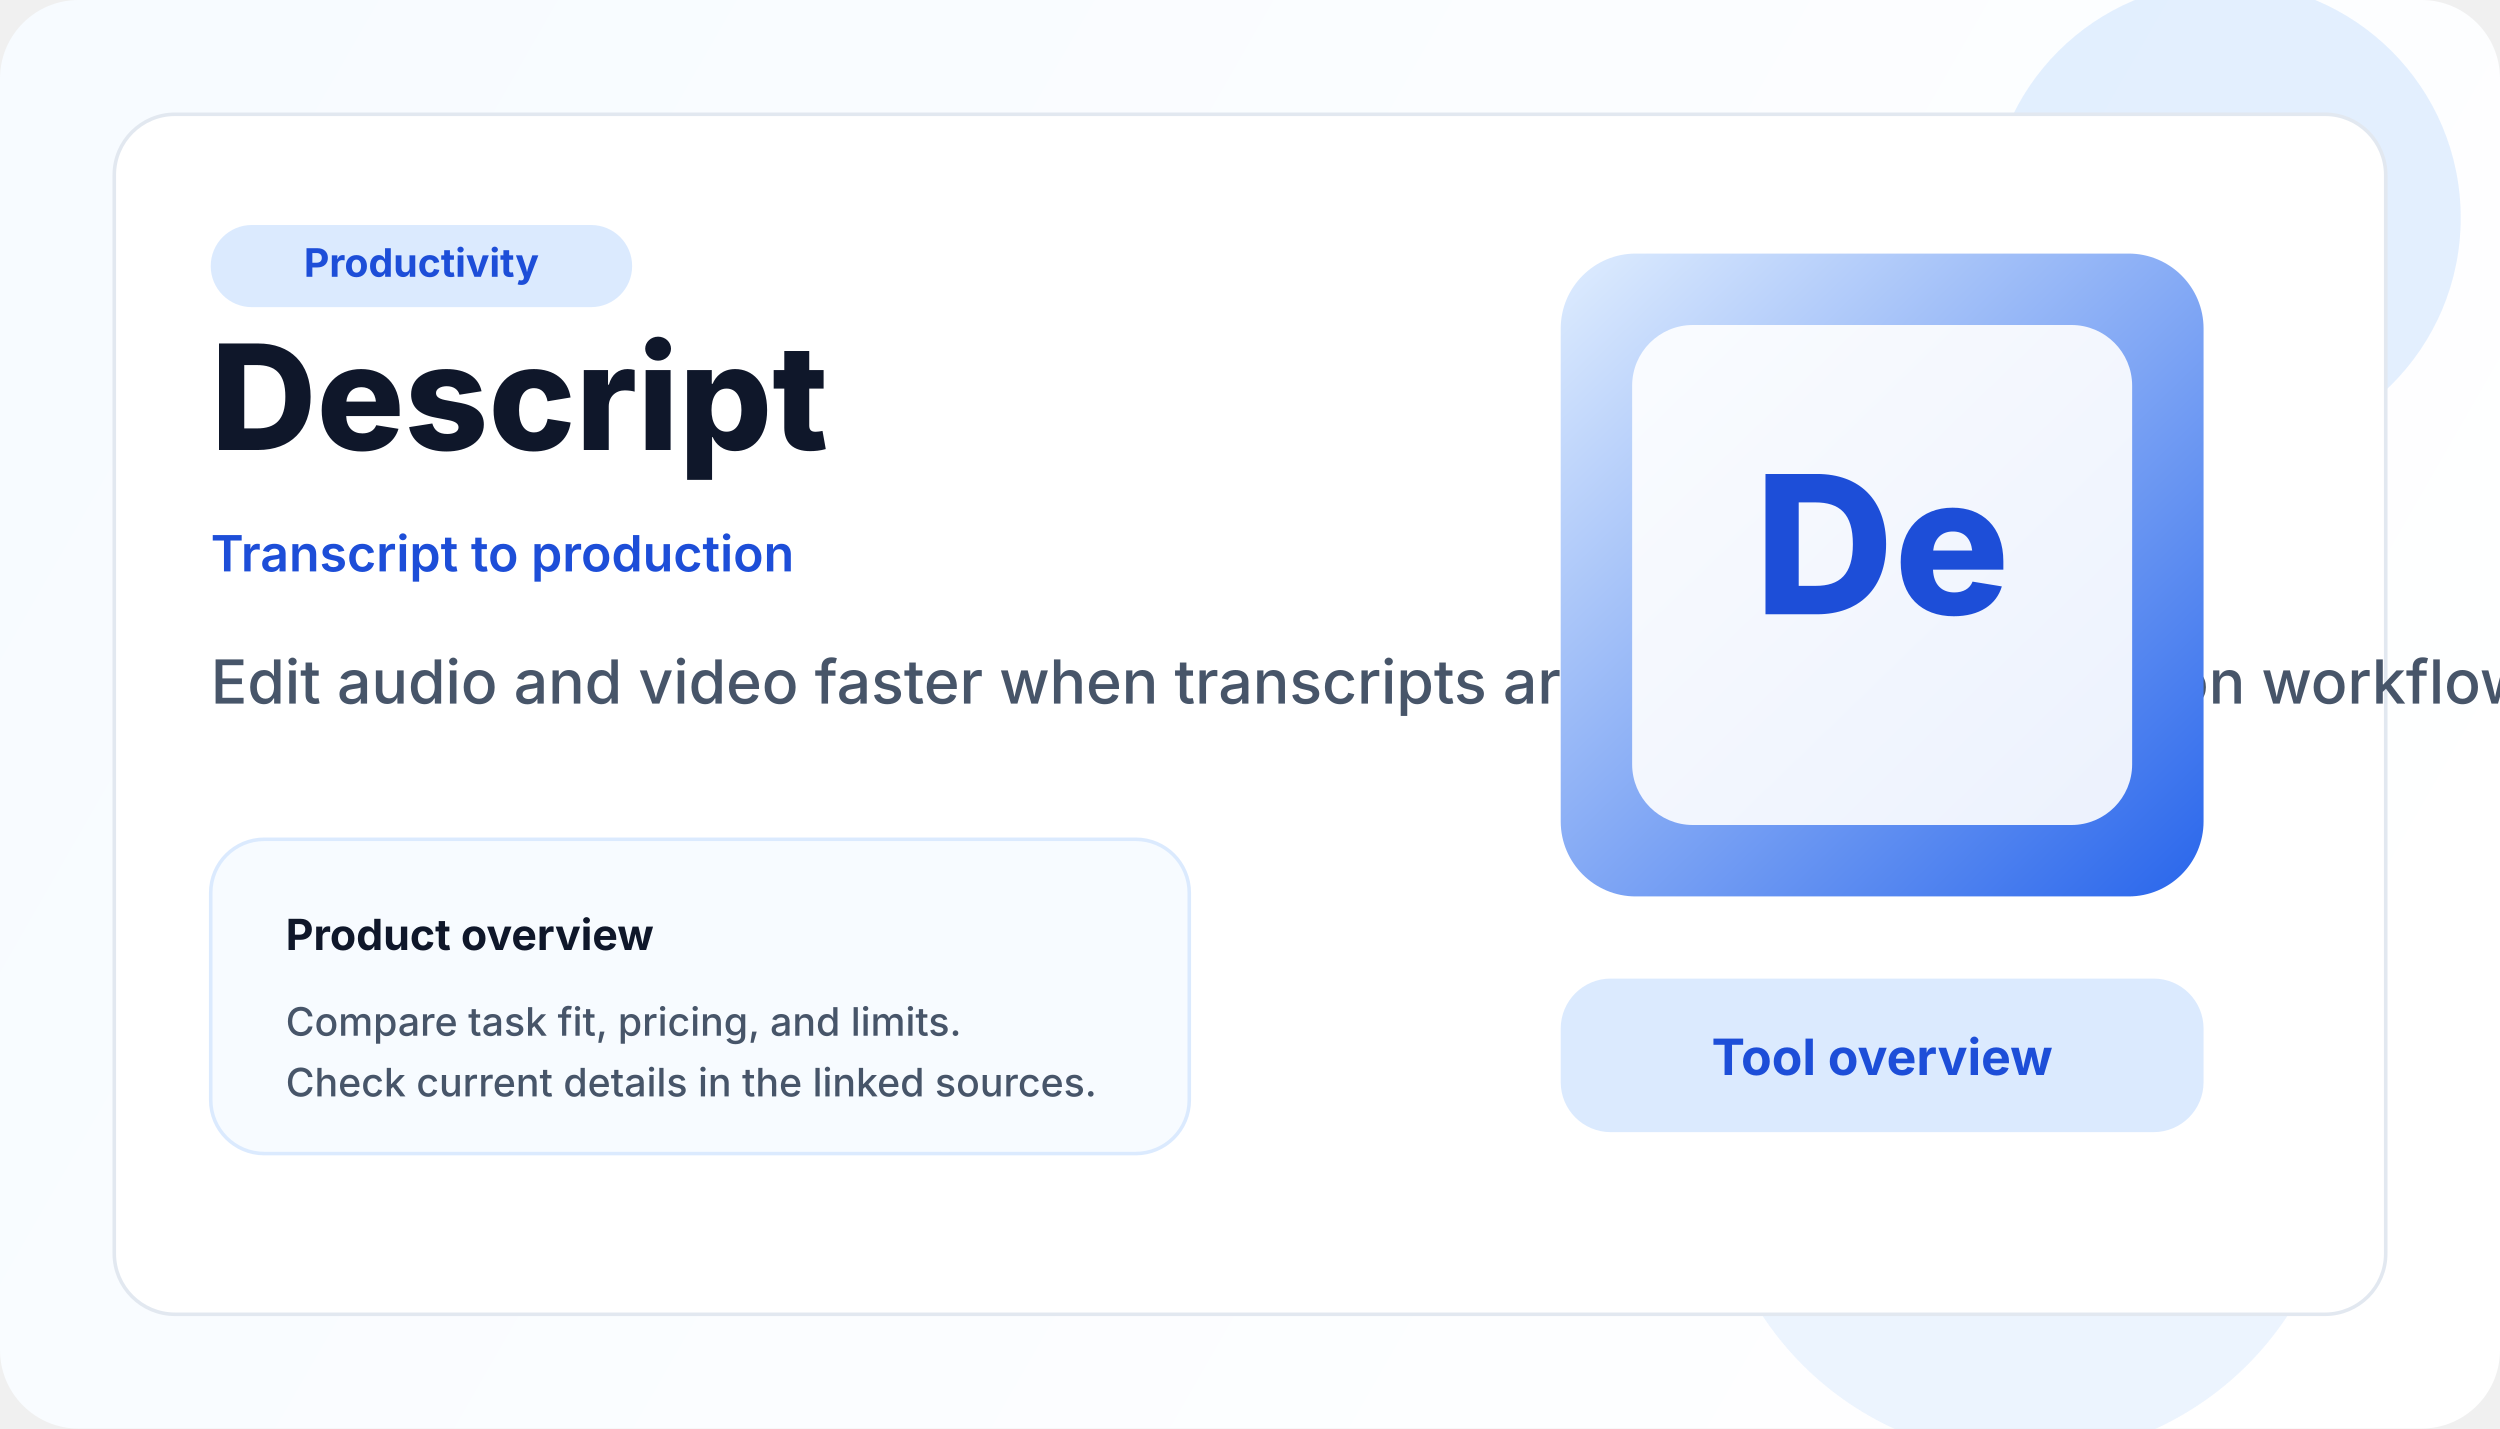
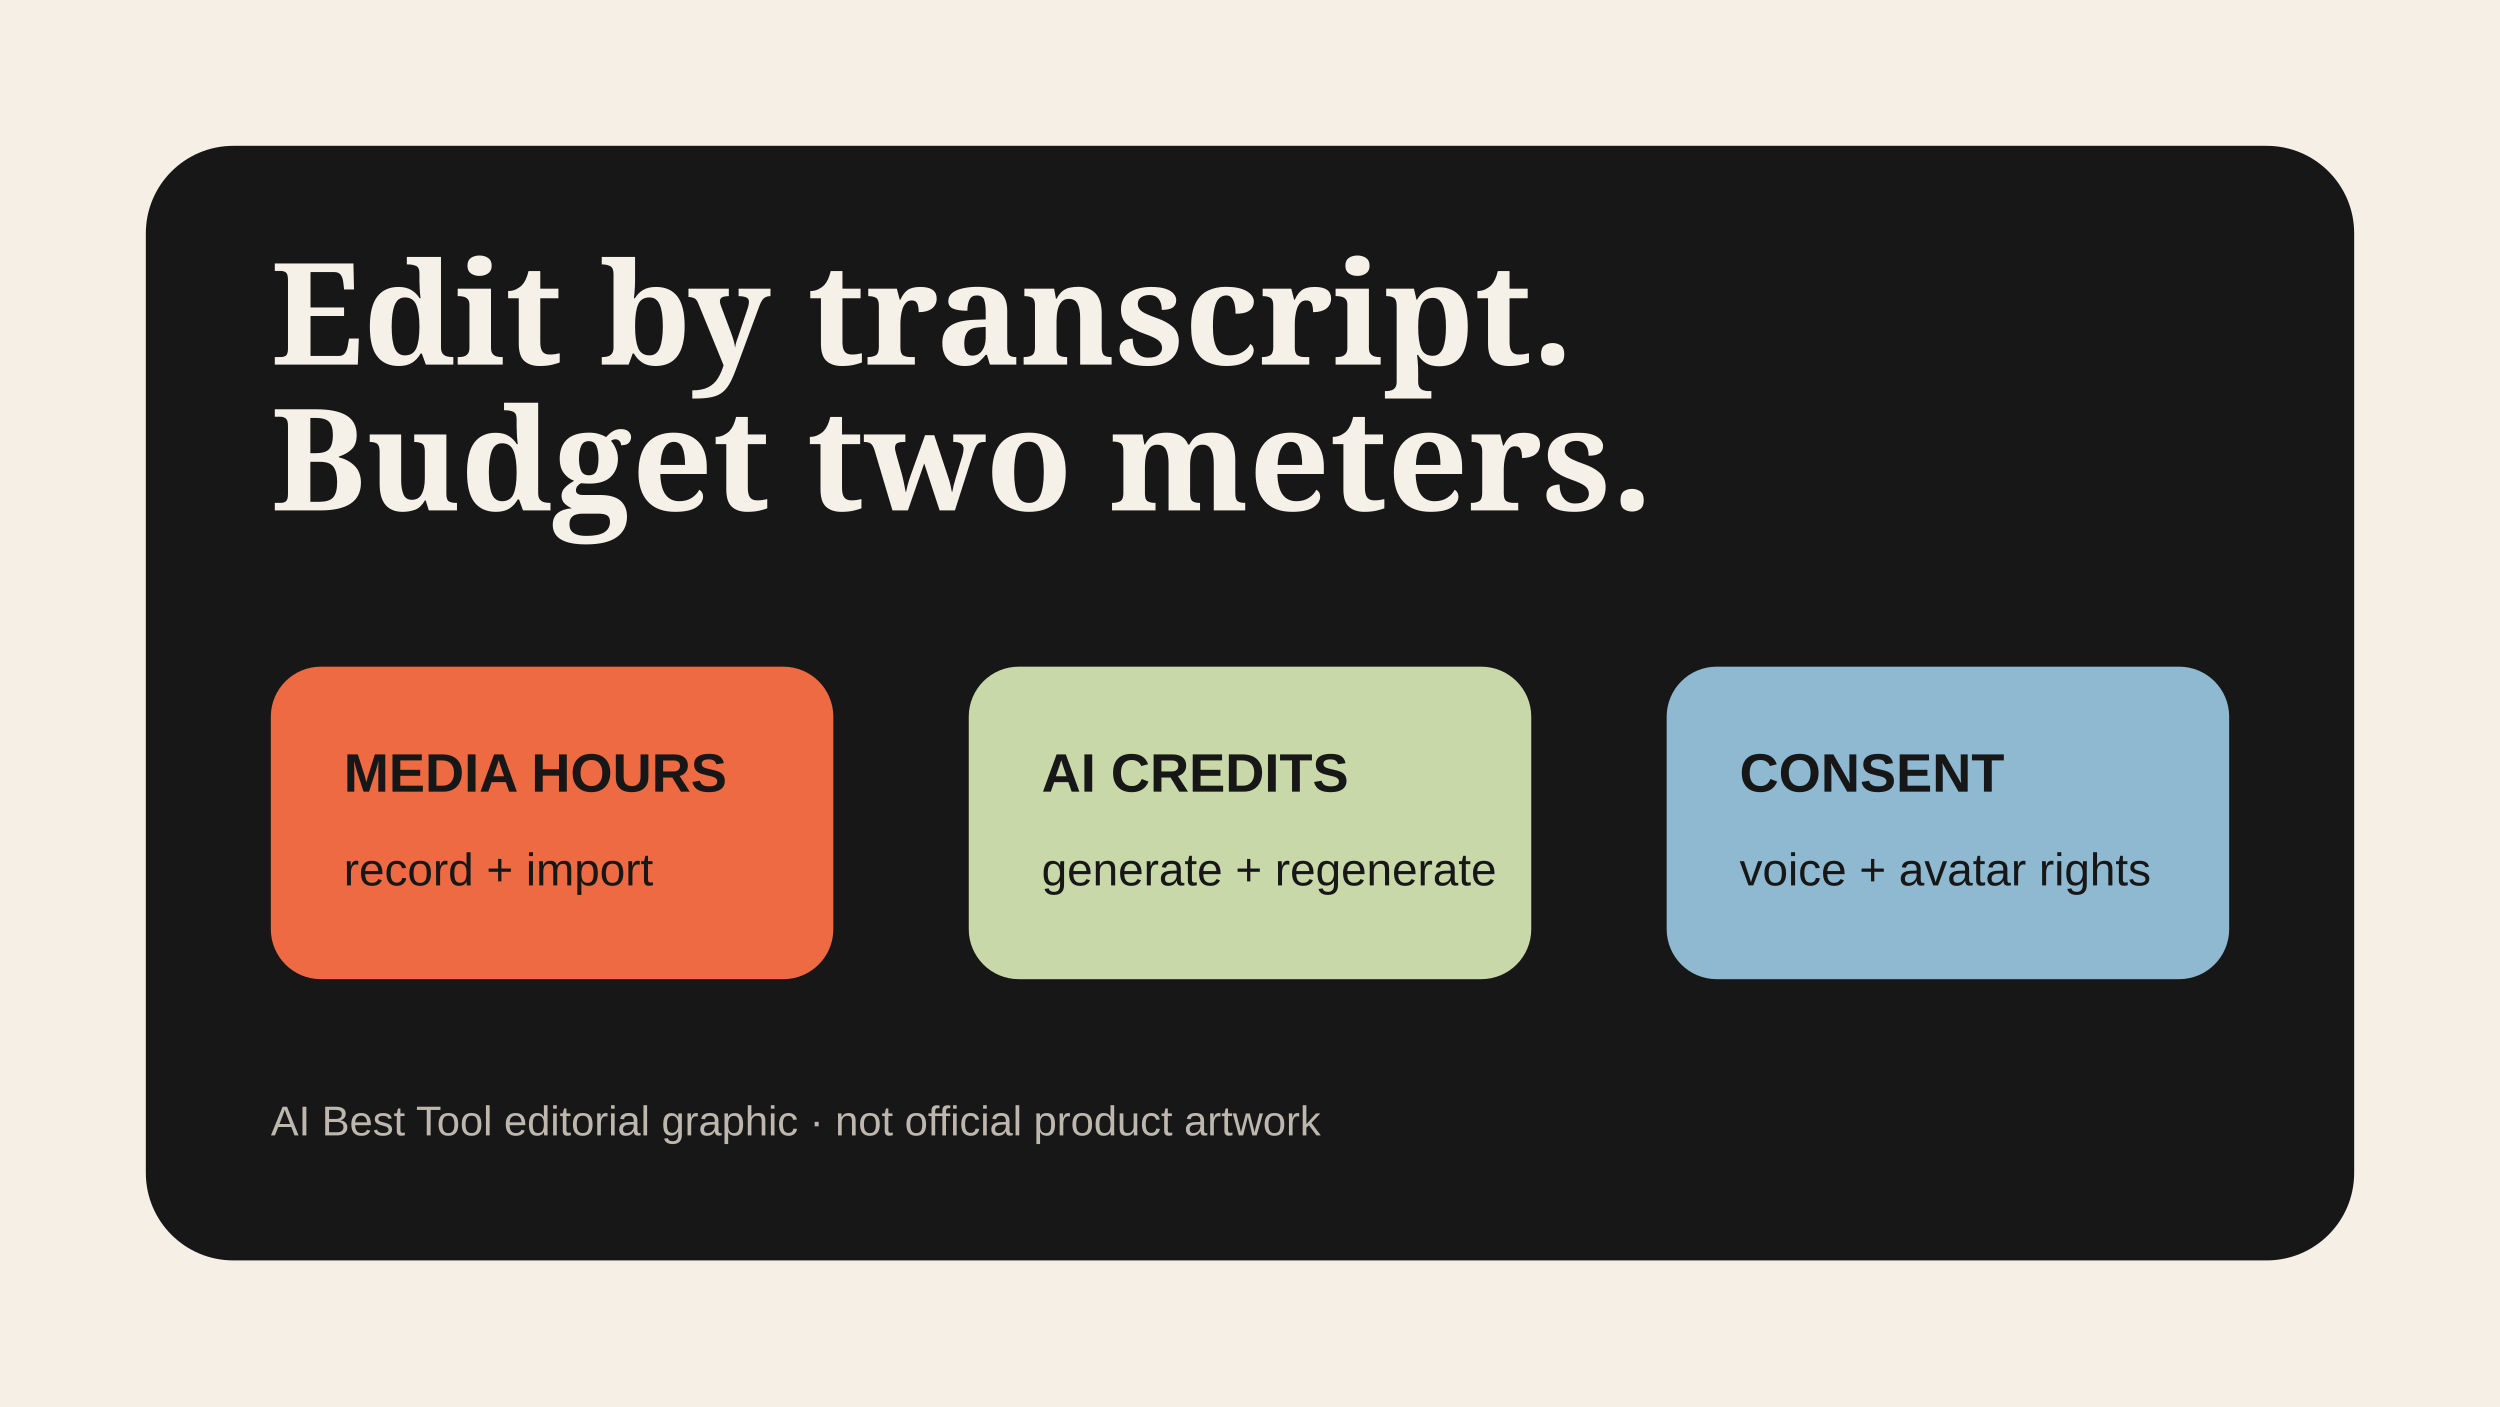
- <svg xmlns="http://www.w3.org/2000/svg" width="1400" height="800" viewBox="0 0 1400 800" fill="none">
-   <defs>
-     <linearGradient id="canvas-descript" x1="80" y1="56" x2="1286" y2="748" gradientUnits="userSpaceOnUse">
-       <stop stop-color="#f7fbff" />
-       <stop offset="1" stop-color="#ffffff" />
-     </linearGradient>
-     <linearGradient id="panel-descript" x1="886" y1="148" x2="1238" y2="512" gradientUnits="userSpaceOnUse">
-       <stop stop-color="#dbeafe" />
-       <stop offset="1" stop-color="#2563eb" />
-     </linearGradient>
-   </defs>
-   <rect width="1400" height="800" rx="44" fill="url(#canvas-descript)" />
-   <circle cx="1246" cy="122" r="132" fill="#dbeafe" fill-opacity="0.78" />
-   <circle cx="1134" cy="640" r="176" fill="#dbeafe" fill-opacity="0.52" />
-   <rect x="64" y="64" width="1272" height="672" rx="34" fill="white" stroke="#e2e8f0" stroke-width="2" />
-   <rect x="118" y="126" width="236" height="46" rx="23" fill="#dbeafe" />
-   <text x="236" y="155" text-anchor="middle" font-family="Inter, Arial, sans-serif" font-size="22" font-weight="700" fill="#1d4ed8">Productivity</text>
-   <text x="118" y="252" font-family="Inter, Arial, sans-serif" font-size="82" font-weight="800" fill="#0f172a">Descript</text>
-   <text x="118" y="320" font-family="Inter, Arial, sans-serif" font-size="28" font-weight="600" fill="#1d4ed8">Transcript to production</text>
-   <text x="118" y="394" font-family="Inter, Arial, sans-serif" font-size="34" font-weight="500" fill="#475569">Edit audio and video faster when transcripts are part of the production workflow.</text>
-   <rect x="118" y="470" width="548" height="176" rx="30" fill="#f7fbff" stroke="#dbeafe" stroke-width="2" />
-   <text x="160" y="532" font-family="Inter, Arial, sans-serif" font-size="24" font-weight="700" fill="#0f172a">Product overview</text>
-   <text x="160" y="580" font-family="Inter, Arial, sans-serif" font-size="22" font-weight="500" fill="#475569">Compare task fit, pricing, and limits.</text>
-   <text x="160" y="614" font-family="Inter, Arial, sans-serif" font-size="22" font-weight="500" fill="#475569">Check current details in the linked sources.</text>
-   <rect x="874" y="142" width="360" height="360" rx="42" fill="url(#panel-descript)" />
-   <rect x="914" y="182" width="280" height="280" rx="34" fill="rgba(255,255,255,0.9)" />
-   <text x="1054" y="344" text-anchor="middle" font-family="Inter, Arial, sans-serif" font-size="108" font-weight="800" fill="#1d4ed8">De</text>
-   <rect x="874" y="548" width="360" height="86" rx="28" fill="#dbeafe" />
-   <text x="1054" y="602" text-anchor="middle" font-family="Inter, Arial, sans-serif" font-size="28" font-weight="700" fill="#1d4ed8">Tool overview</text>
+ <svg xmlns="http://www.w3.org/2000/svg" viewBox="0 0 1200 675" role="img" aria-labelledby="title desc">
+   <rect width="1200" height="675" fill="#f5efe5" />
+   <rect x="70" y="70" width="1060" height="535" rx="42" fill="#171717" />
+   <text x="130" y="175" fill="#f6f1e8" font-family="Georgia, serif" font-size="68" font-weight="700">Edit by transcript.</text>
+   <text x="130" y="245" fill="#f6f1e8" font-family="Georgia, serif" font-size="68" font-weight="700">Budget two meters.</text>
+   <rect x="130" y="320" width="270" height="150" rx="24" fill="#ed6a43" />
+   <text x="165" y="380" fill="#171717" font-family="Arial, sans-serif" font-size="26" font-weight="700">MEDIA HOURS</text>
+   <text x="165" y="425" fill="#171717" font-family="Arial, sans-serif" font-size="22">record + import</text>
+   <rect x="465" y="320" width="270" height="150" rx="24" fill="#c9d8a8" />
+   <text x="500" y="380" fill="#171717" font-family="Arial, sans-serif" font-size="26" font-weight="700">AI CREDITS</text>
+   <text x="500" y="425" fill="#171717" font-family="Arial, sans-serif" font-size="22">generate + regenerate</text>
+   <rect x="800" y="320" width="270" height="150" rx="24" fill="#8eb9d1" />
+   <text x="835" y="380" fill="#171717" font-family="Arial, sans-serif" font-size="26" font-weight="700">CONSENT</text>
+   <text x="835" y="425" fill="#171717" font-family="Arial, sans-serif" font-size="22">voice + avatar rights</text>
+   <text x="130" y="545" fill="#bdb7ae" font-family="Arial, sans-serif" font-size="20">AI Best Tool editorial graphic · not official product artwork</text>
</svg>
